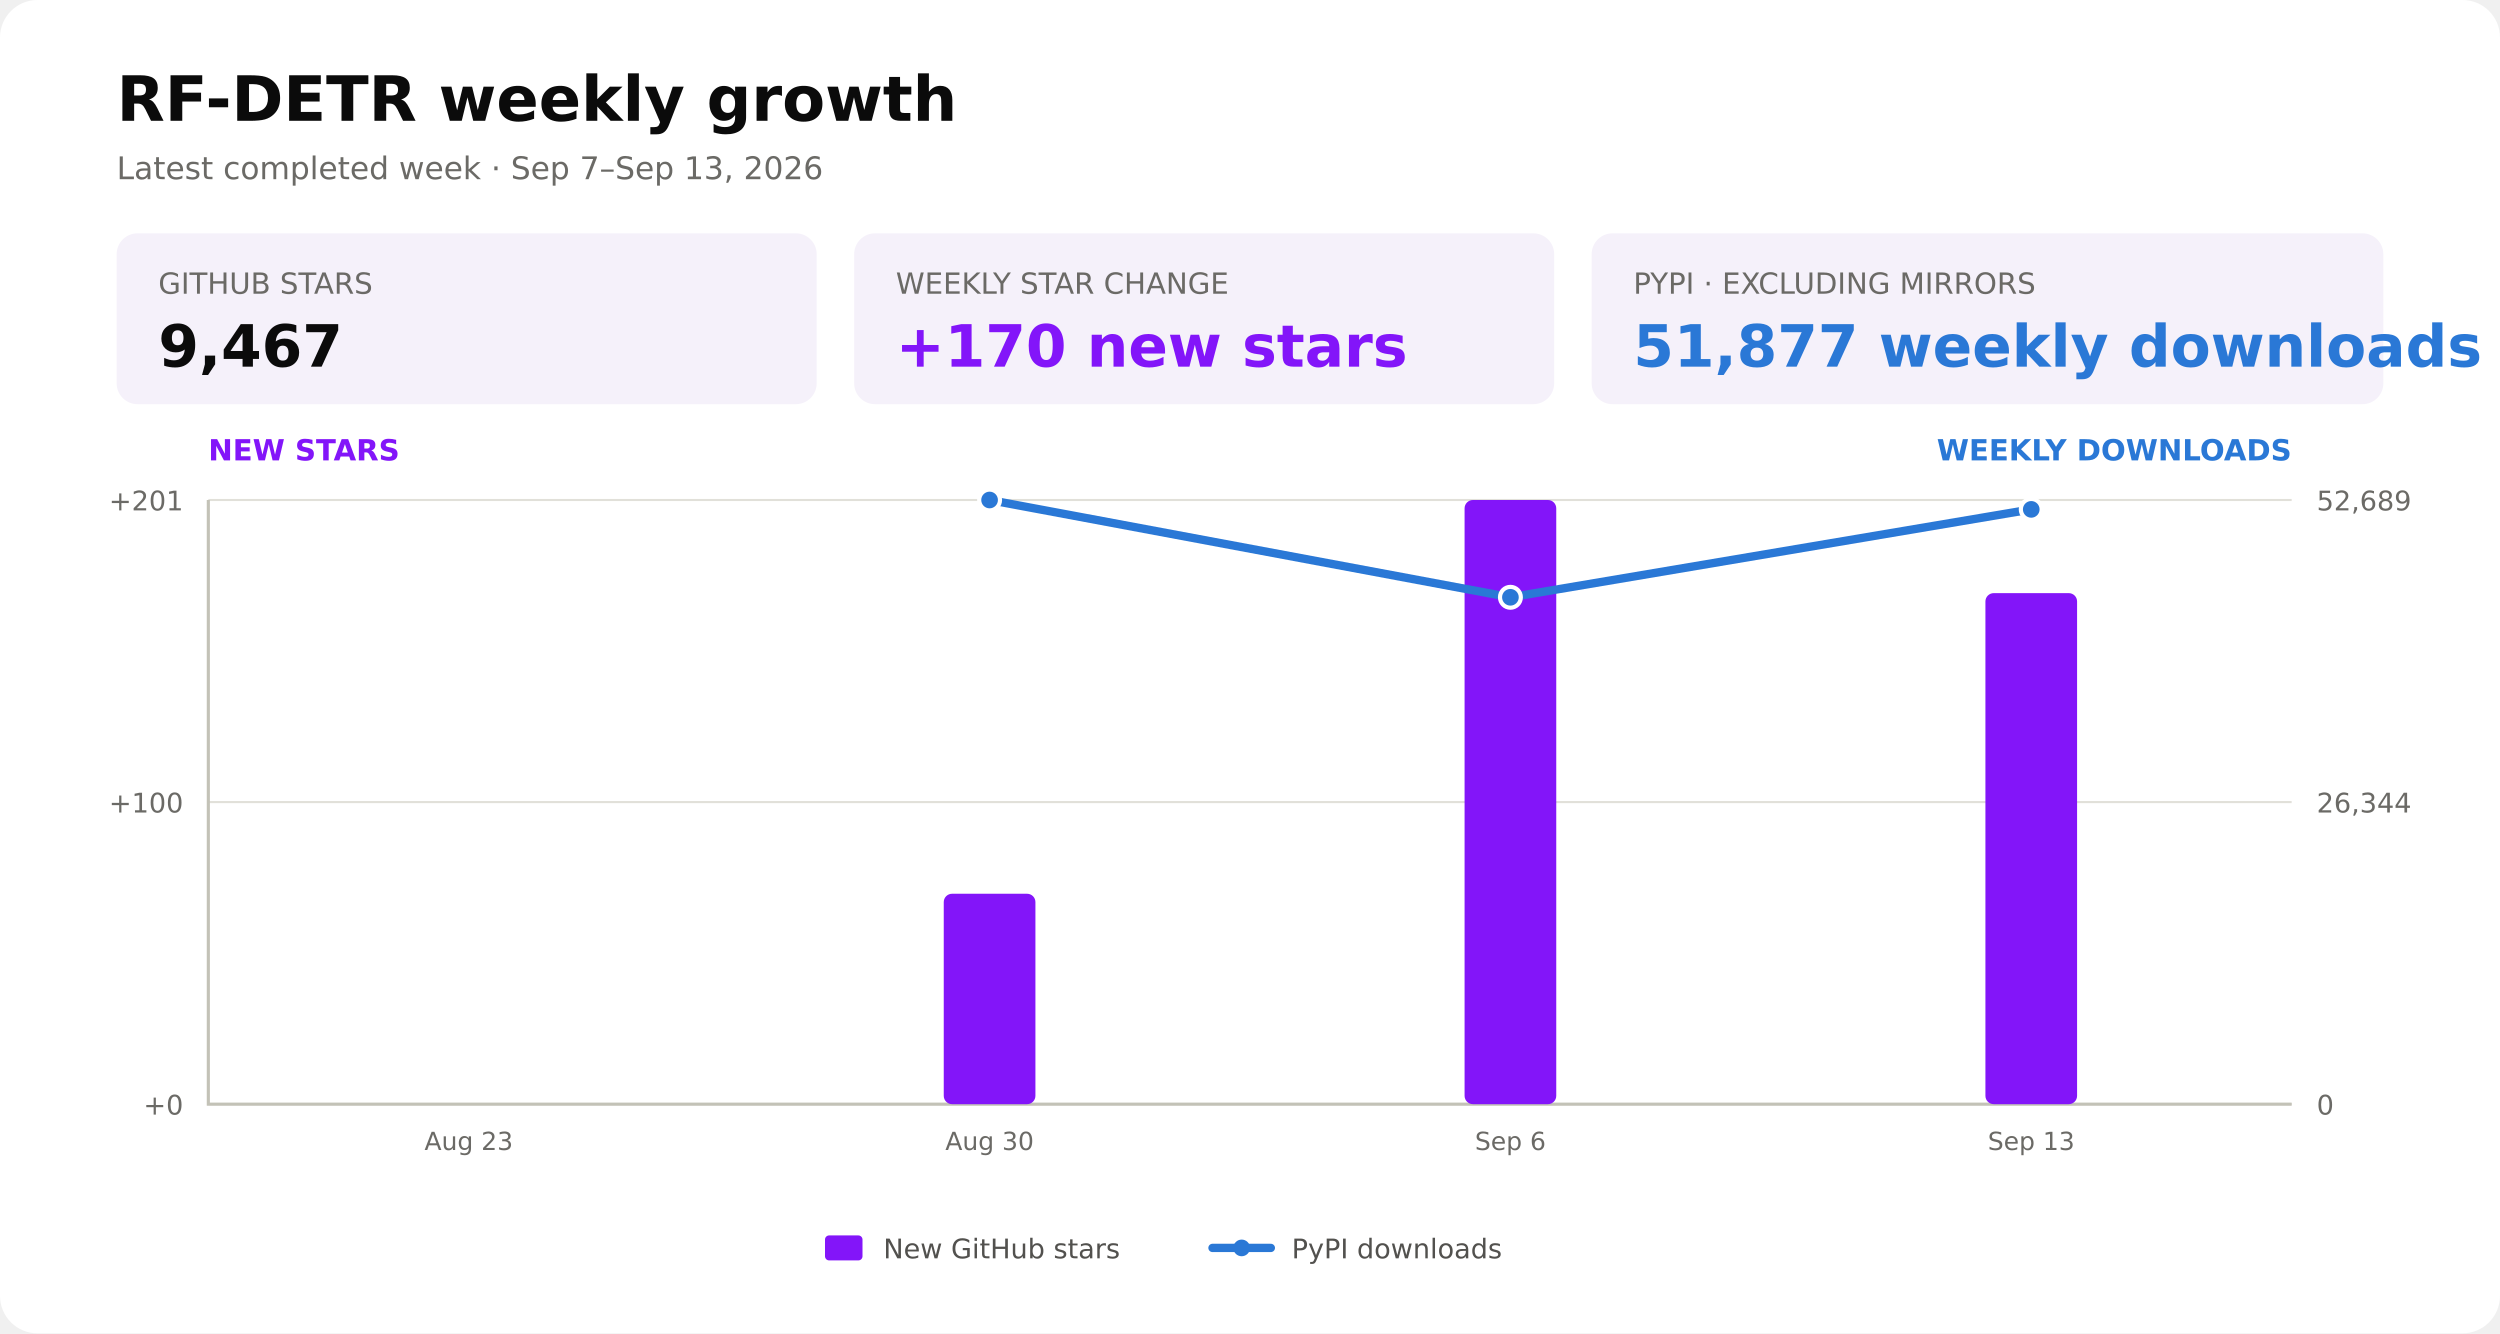
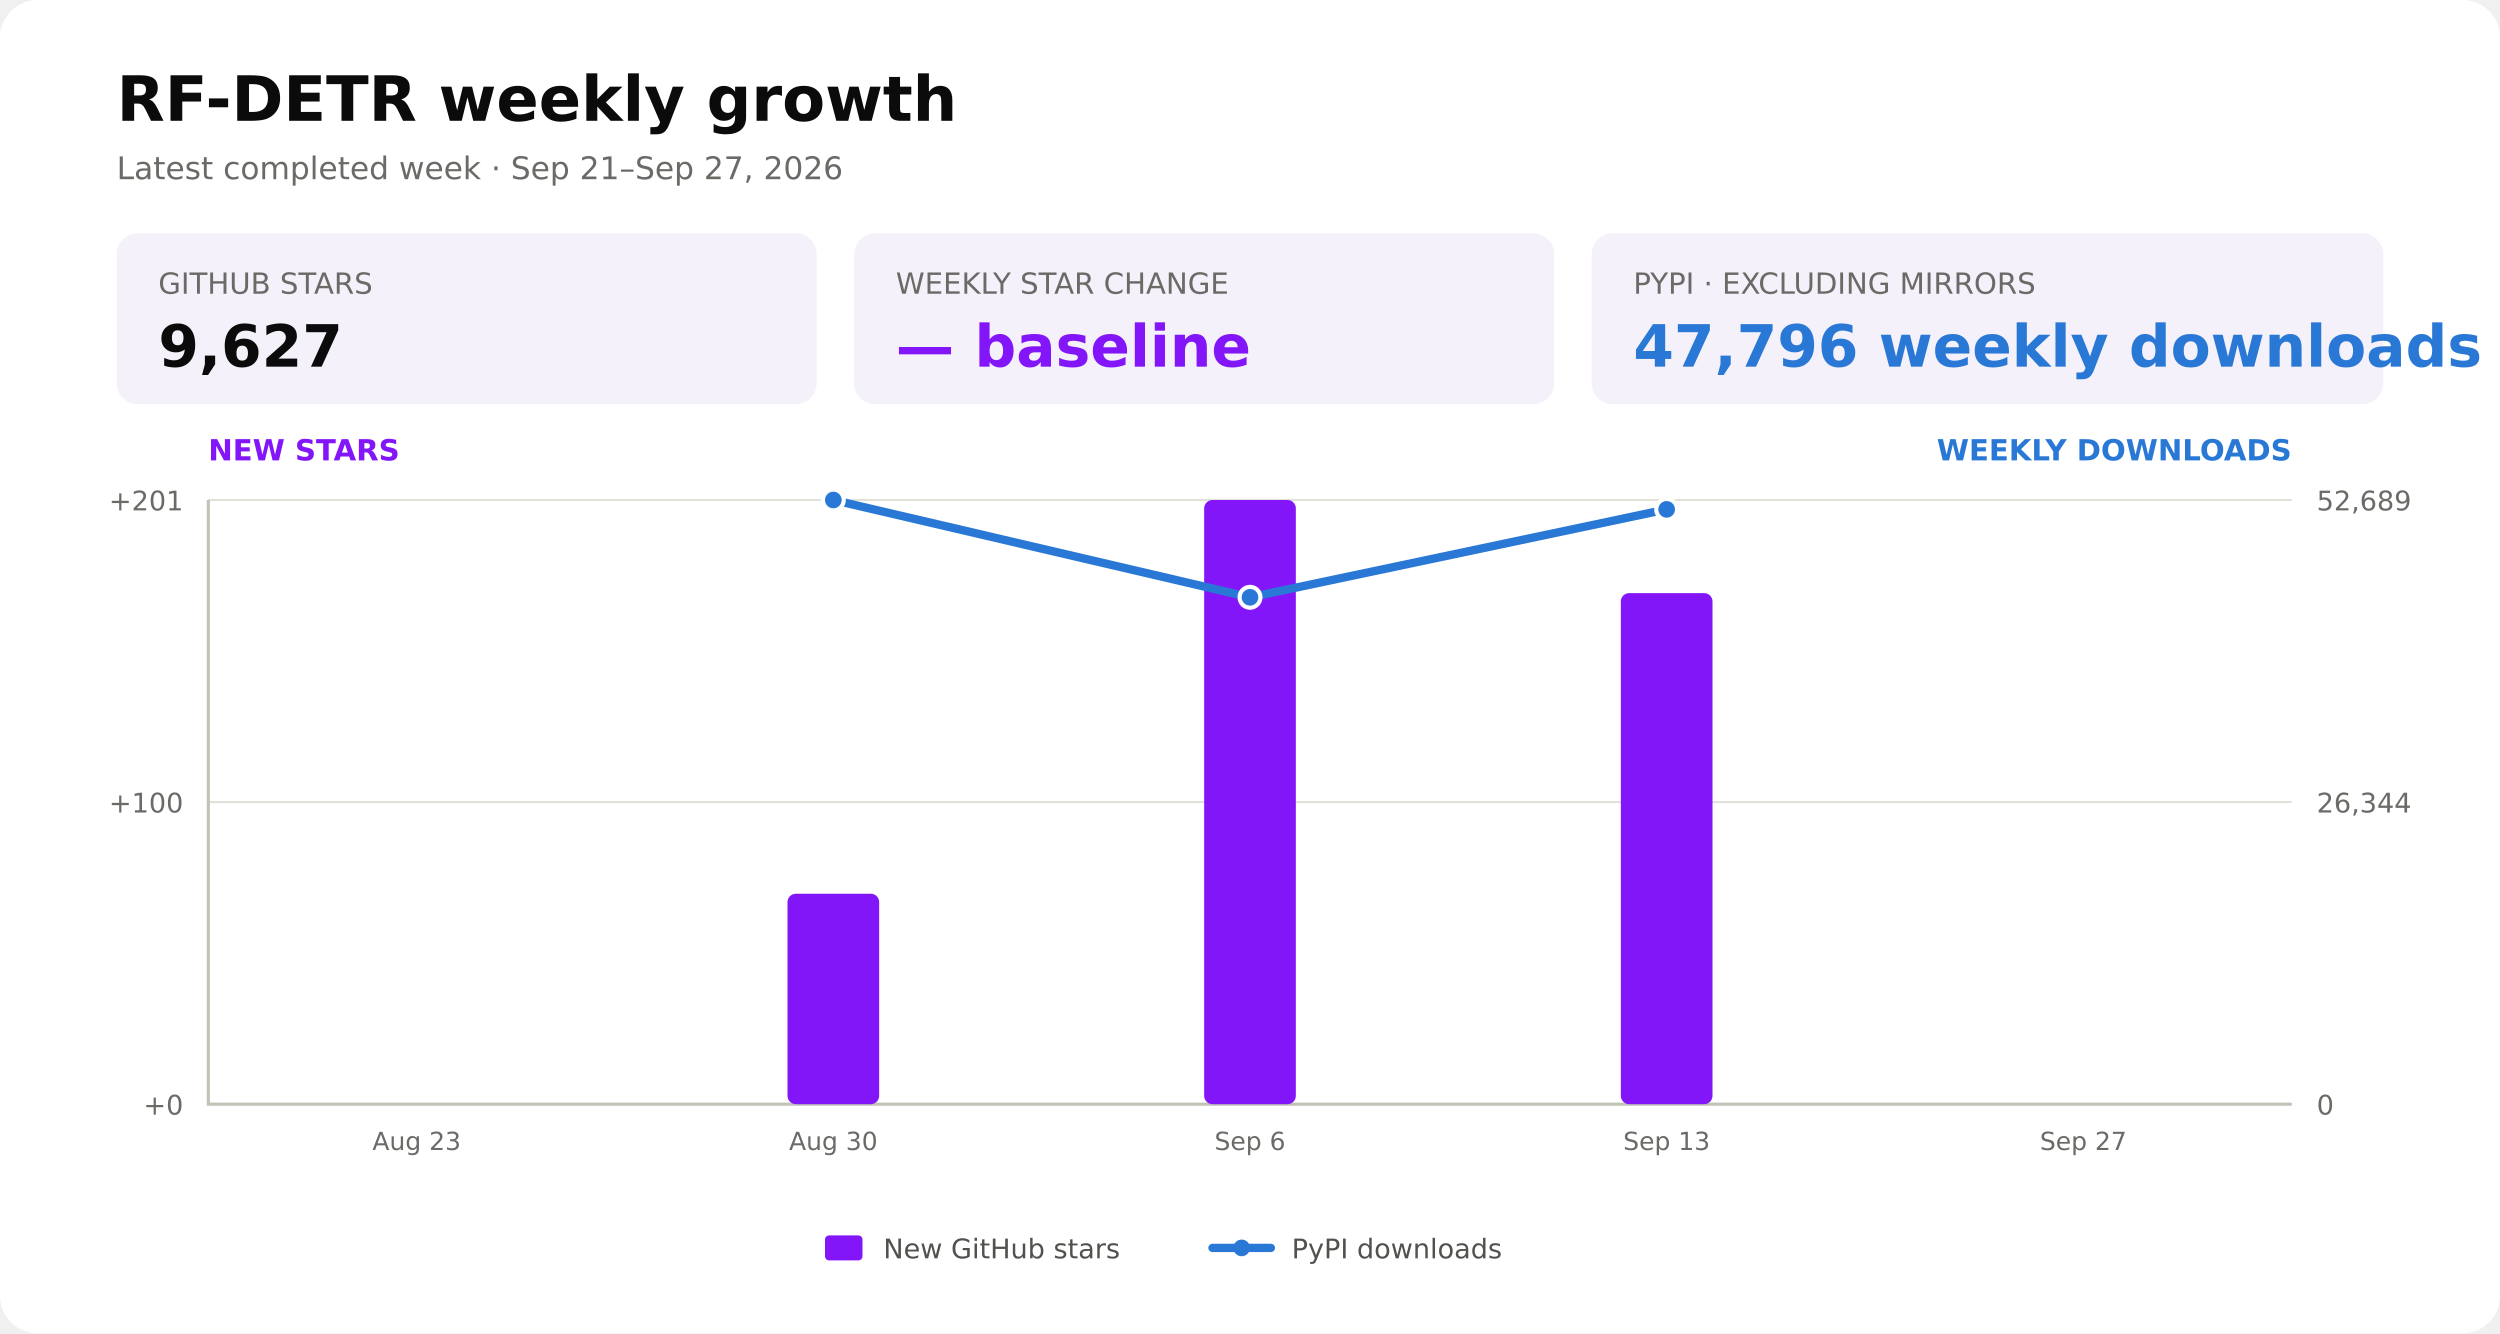
<svg xmlns="http://www.w3.org/2000/svg" width="1200" height="640" viewBox="0 0 1200 640" role="img" aria-labelledby="title description">
  <rect width="1200" height="640" rx="18" fill="#ffffff" />
  <text x="56" y="58" fill="#0b0b0b" font-family="DejaVu Sans, Arial, sans-serif" font-size="30" font-weight="700">RF-DETR weekly growth</text>
-   <text x="56" y="86" fill="#6b6a66" font-family="DejaVu Sans, Arial, sans-serif" font-size="15">Latest completed week · Sep 7–Sep 13, 2026</text>
+   <text x="56" y="86" fill="#6b6a66" font-family="DejaVu Sans, Arial, sans-serif" font-size="15">Latest completed week · Sep 21–Sep 27, 2026</text>
  <g font-family="DejaVu Sans, Arial, sans-serif">
    <rect x="56" y="112" width="336" height="82" rx="10" fill="#f5f1fa" />
    <text x="76" y="141" fill="#6b6a66" font-size="14">GITHUB STARS</text>
-     <text x="76" y="176" fill="#0b0b0b" font-size="28" font-weight="700">9,467</text>
+     <text x="76" y="176" fill="#0b0b0b" font-size="28" font-weight="700">9,627</text>
    <rect x="410" y="112" width="336" height="82" rx="10" fill="#f5f1fa" />
    <text x="430" y="141" fill="#6b6a66" font-size="14">WEEKLY STAR CHANGE</text>
-     <text x="430" y="176" fill="#8315f9" font-size="28" font-weight="700">+170 new stars</text>
+     <text x="430" y="176" fill="#8315f9" font-size="28" font-weight="700">— baseline</text>
    <rect x="764" y="112" width="380" height="82" rx="10" fill="#f5f1fa" />
    <text x="784" y="141" fill="#6b6a66" font-size="14">PYPI · EXCLUDING MIRRORS</text>
-     <text x="784" y="176" fill="#2a78d6" font-size="28" font-weight="700">51,877 weekly downloads</text>
+     <text x="784" y="176" fill="#2a78d6" font-size="28" font-weight="700">47,796 weekly downloads</text>
  </g>
  <g aria-hidden="true" fill="none" stroke="#e1e0d9" stroke-width="1">
    <path d="M100 530.0H1100" />
    <path d="M100 385.0H1100" />
    <path d="M100 240.0H1100" />
  </g>
  <path d="M100 240V530H1100" fill="none" stroke="#c3c2b7" stroke-width="1.5" />
  <g fill="#6b6a66" font-family="DejaVu Sans, Arial, sans-serif" font-size="13">
    <text x="88" y="535.0" text-anchor="end">+0</text>
    <text x="1112" y="535.0" text-anchor="start">0</text>
    <text x="88" y="390.0" text-anchor="end">+100</text>
    <text x="1112" y="390.0" text-anchor="start">26,344</text>
    <text x="88" y="245.0" text-anchor="end">+201</text>
    <text x="1112" y="245.0" text-anchor="start">52,689</text>
    <text x="100" y="221" fill="#8315f9" font-size="14" font-weight="700">NEW STARS</text>
    <text x="1100" y="221" fill="#2a78d6" font-size="14" font-weight="700" text-anchor="end">WEEKLY DOWNLOADS</text>
  </g>
  <g id="weekly-stars-bars">
-     <rect x="453.0" y="429.0" width="44.0" height="101.0" rx="4" fill="#8315f9" />
-     <rect x="703.0" y="240.0" width="44.0" height="290.0" rx="4" fill="#8315f9" />
-     <rect x="953.0" y="284.7" width="44.0" height="245.3" rx="4" fill="#8315f9" />
+     <rect x="378.0" y="429.0" width="44.0" height="101.0" rx="4" fill="#8315f9" />
+     <rect x="578.0" y="240.0" width="44.0" height="290.0" rx="4" fill="#8315f9" />
+     <rect x="778.0" y="284.7" width="44.0" height="245.3" rx="4" fill="#8315f9" />
  </g>
  <g id="weekly-downloads-line">
-     <polyline points="475.0,240.0 725.0,286.7 975.0,244.5" fill="none" stroke="#2a78d6" stroke-width="4" stroke-linecap="round" stroke-linejoin="round" />
-     <circle cx="475.0" cy="240.0" r="5" fill="#2a78d6" stroke="#ffffff" stroke-width="2" />
-     <circle cx="725.0" cy="286.7" r="5" fill="#2a78d6" stroke="#ffffff" stroke-width="2" />
-     <circle cx="975.0" cy="244.5" r="5" fill="#2a78d6" stroke="#ffffff" stroke-width="2" />
+     <polyline points="400.0,240.0 600.0,286.7 800.0,244.5" fill="none" stroke="#2a78d6" stroke-width="4" stroke-linecap="round" stroke-linejoin="round" />
+     <circle cx="400.0" cy="240.0" r="5" fill="#2a78d6" stroke="#ffffff" stroke-width="2" />
+     <circle cx="600.0" cy="286.7" r="5" fill="#2a78d6" stroke="#ffffff" stroke-width="2" />
+     <circle cx="800.0" cy="244.5" r="5" fill="#2a78d6" stroke="#ffffff" stroke-width="2" />
  </g>
  <g fill="#6b6a66" font-family="DejaVu Sans, Arial, sans-serif" font-size="12" text-anchor="middle">
-     <text x="225.0" y="552">Aug 23</text>
-     <text x="475.0" y="552">Aug 30</text>
-     <text x="725.0" y="552">Sep 6</text>
-     <text x="975.0" y="552">Sep 13</text>
+     <text x="200.0" y="552">Aug 23</text>
+     <text x="400.0" y="552">Aug 30</text>
+     <text x="600.0" y="552">Sep 6</text>
+     <text x="800.0" y="552">Sep 13</text>
+     <text x="1000.0" y="552">Sep 27</text>
  </g>
  <g font-family="DejaVu Sans, Arial, sans-serif" font-size="13" fill="#52514e">
    <rect x="396" y="593" width="18" height="12" rx="2" fill="#8315f9" />
    <text x="424" y="604">New GitHub stars</text>
    <path d="M582 599H610" fill="none" stroke="#2a78d6" stroke-width="4" stroke-linecap="round" />
    <circle cx="596" cy="599" r="4" fill="#2a78d6" />
    <text x="620" y="604">PyPI downloads</text>
  </g>
</svg>
